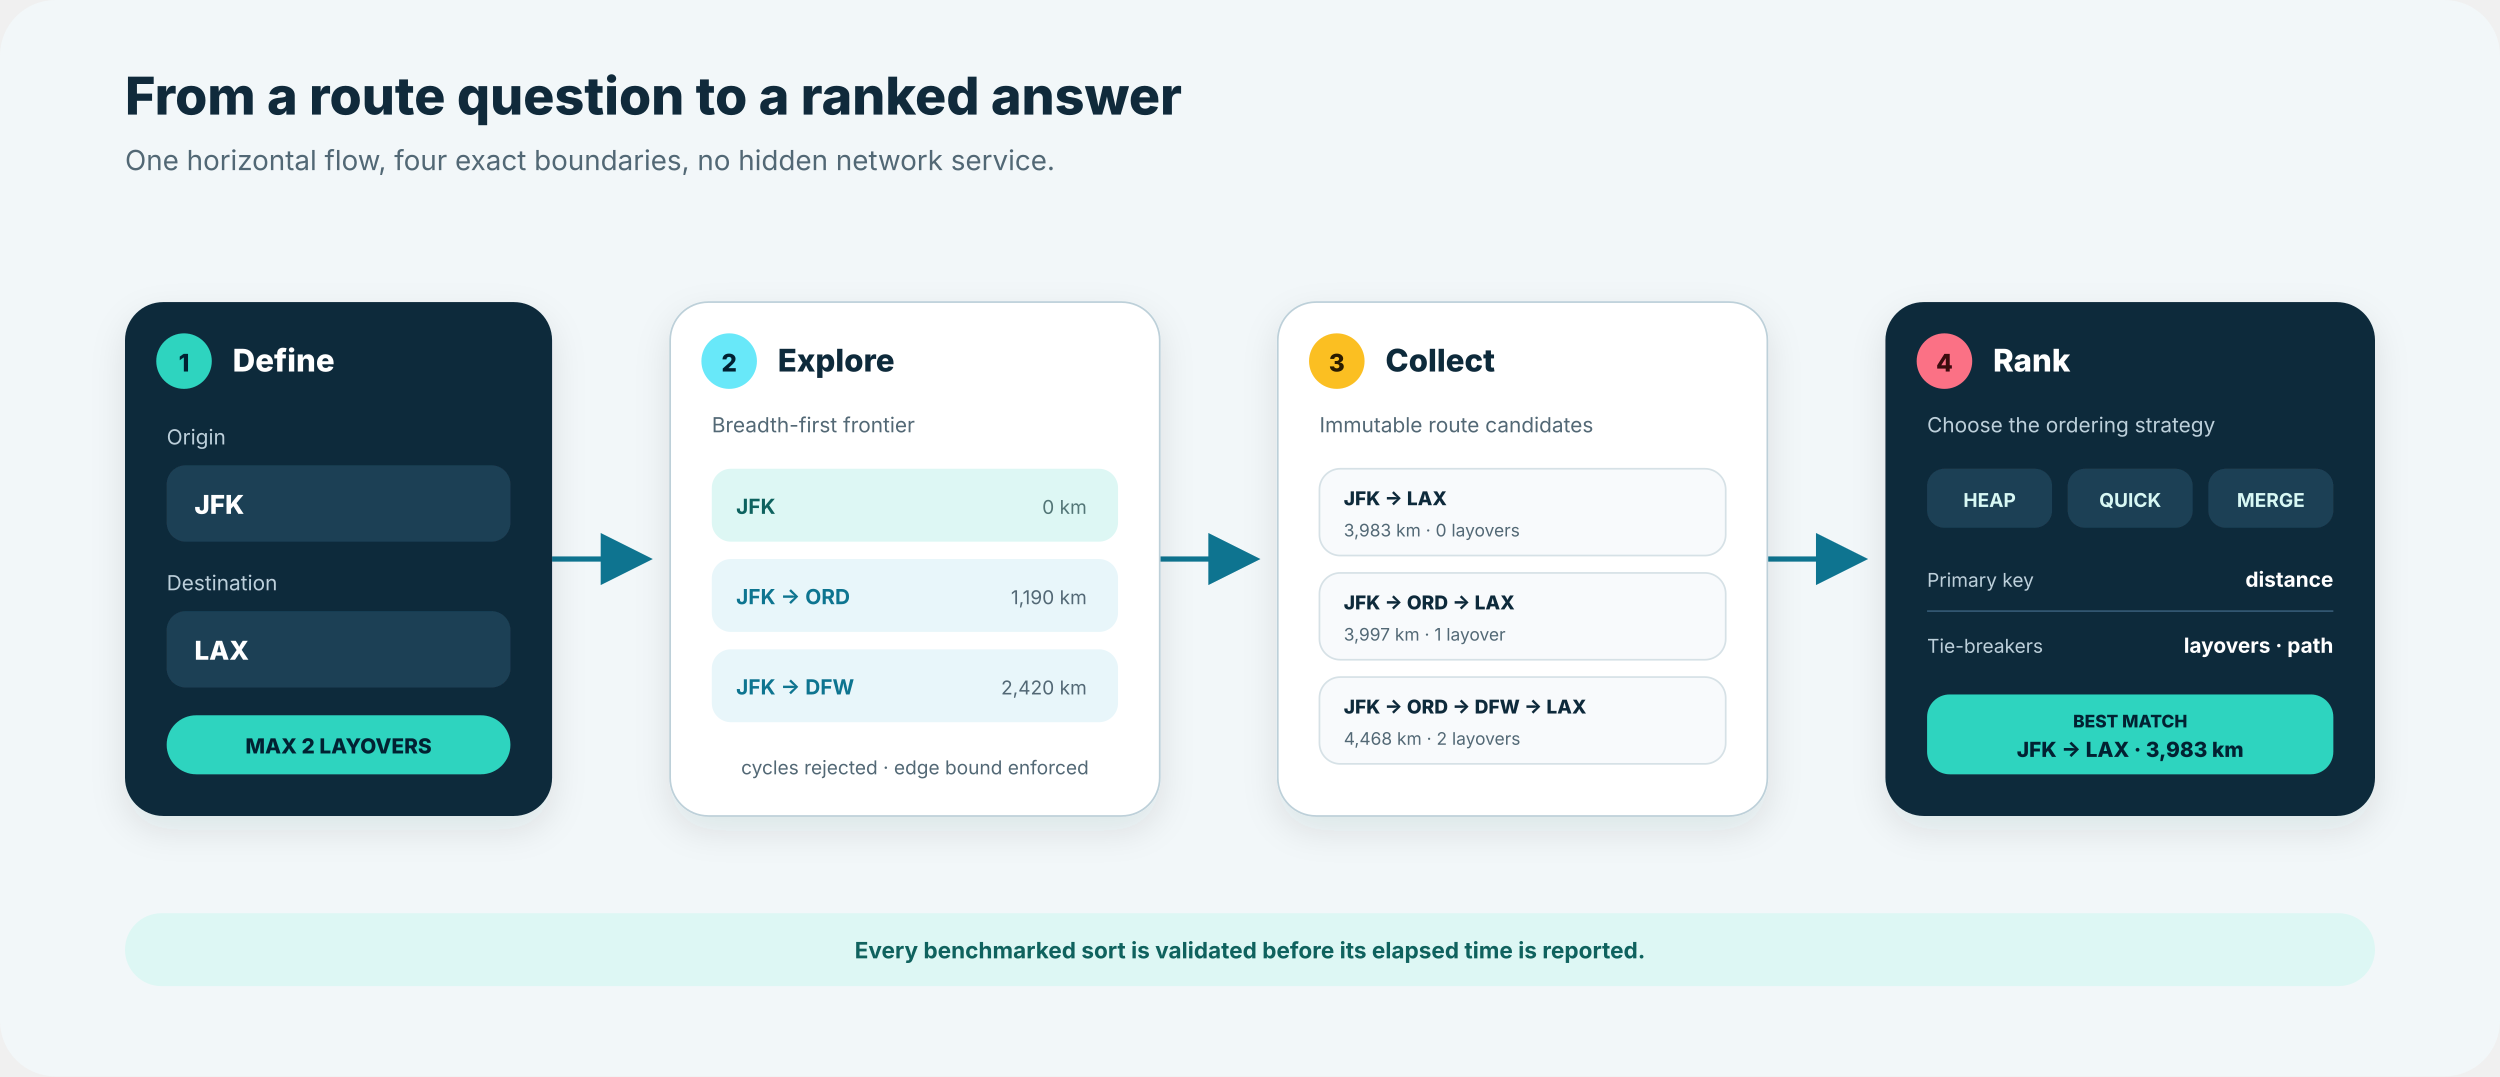
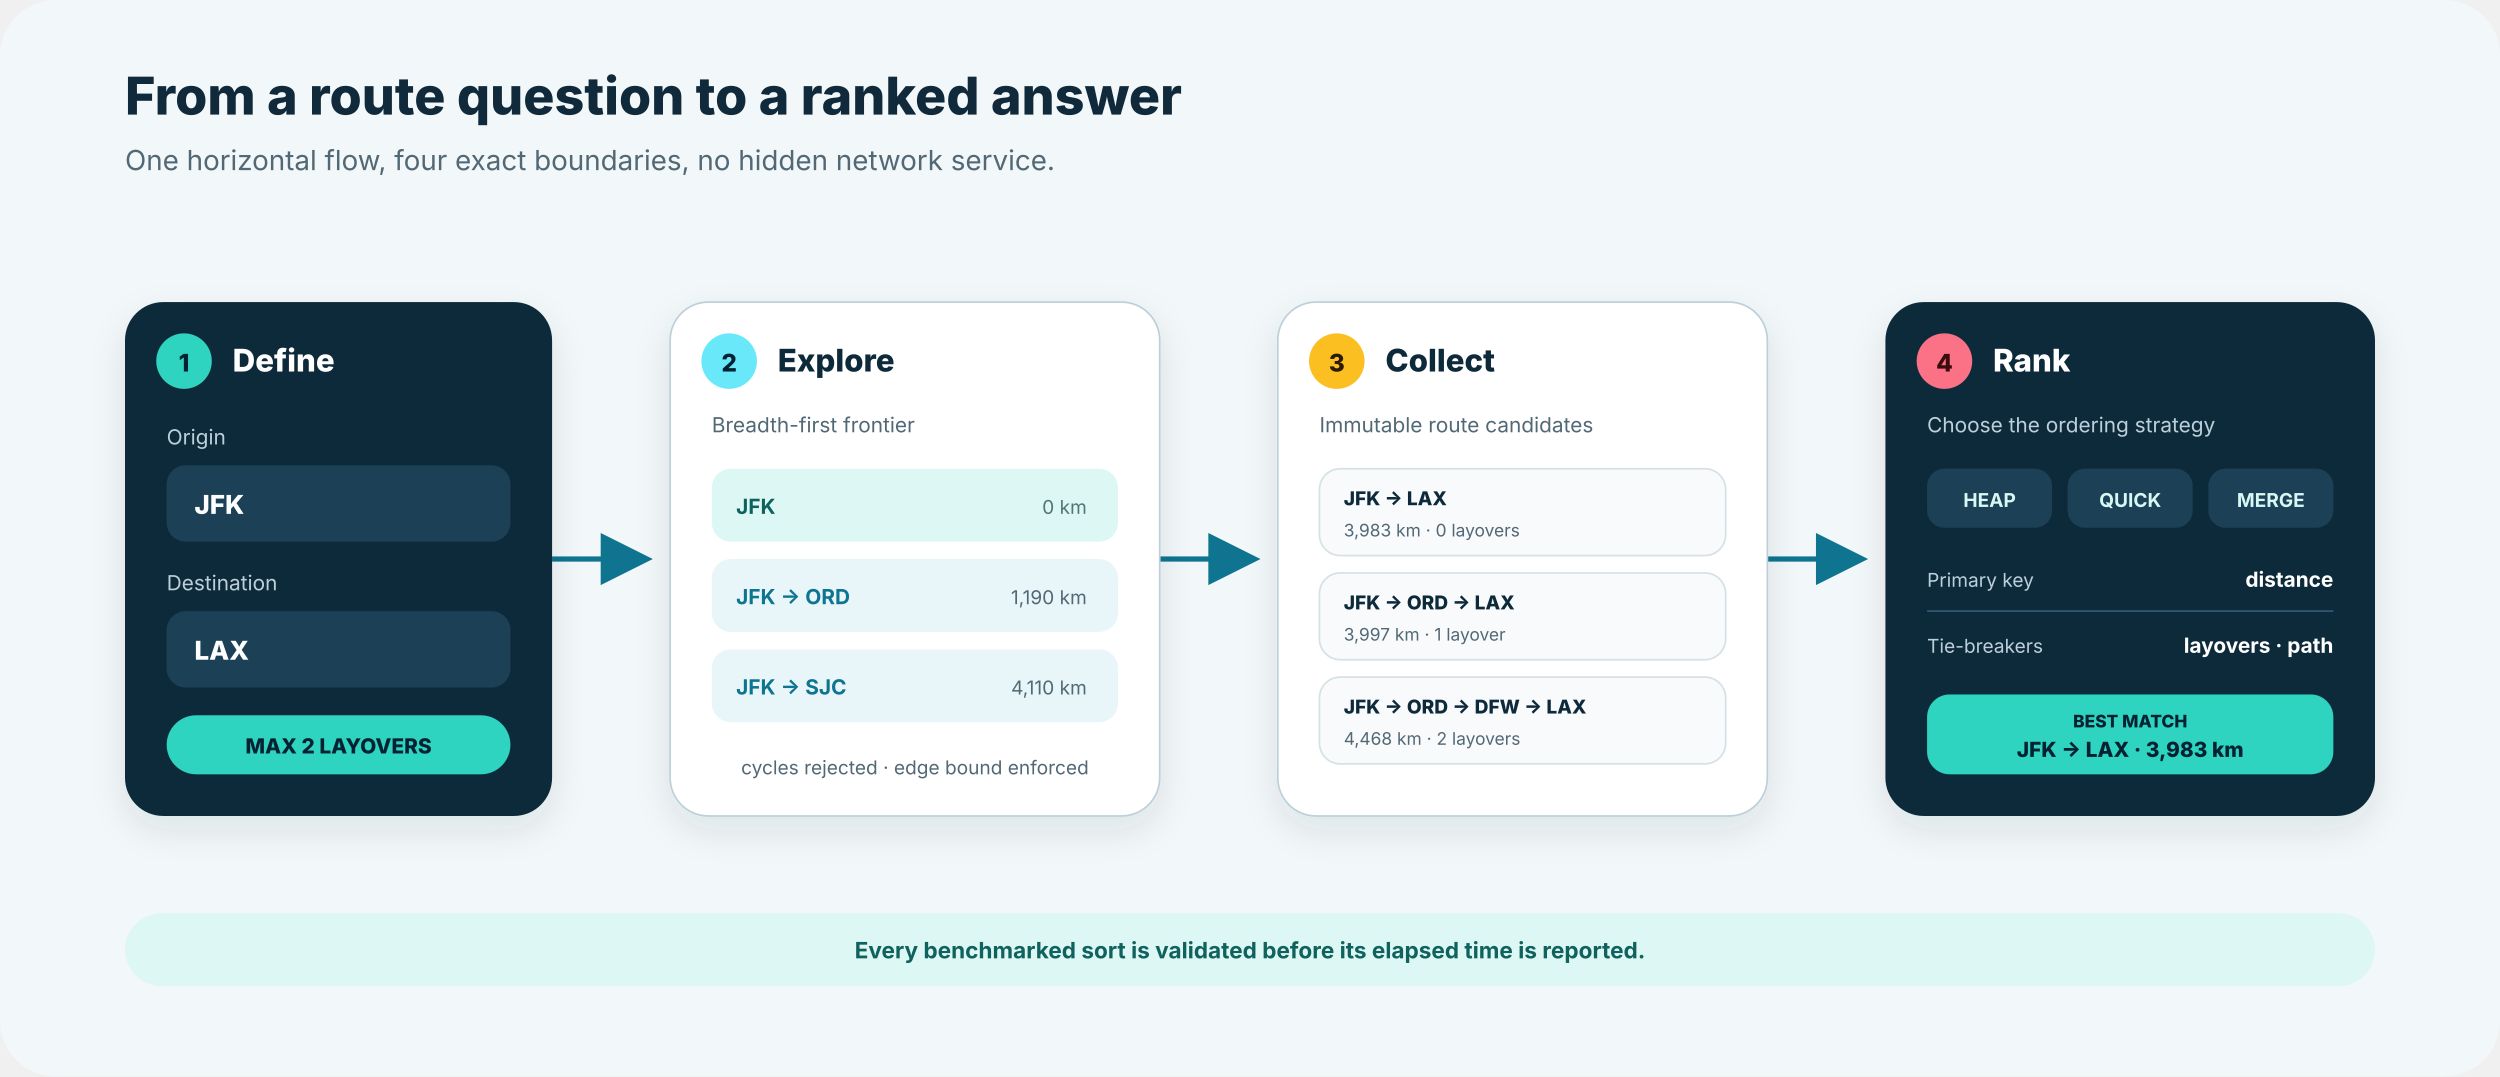
<svg xmlns="http://www.w3.org/2000/svg" width="1440" height="620" viewBox="0 0 1440 620" role="img">
  <defs>
    <marker id="arrow" markerWidth="10" markerHeight="10" refX="8" refY="5" orient="auto">
      <path d="M0 0 10 5 0 10Z" fill="#0E7490" />
    </marker>
    <filter id="shadow" x="-20%" y="-20%" width="140%" height="150%">
      <feDropShadow dx="0" dy="8" stdDeviation="10" flood-color="#0F2C3D" flood-opacity=".10" />
    </filter>
  </defs>
  <rect width="1440" height="620" rx="32" fill="#F2F7F9" />
  <g font-family="Inter, Arial, sans-serif">
    <text x="72" y="66" fill="#102A3B" font-size="30" font-weight="800">From a route question to a ranked answer</text>
    <text x="72" y="98" fill="#526875" font-size="16">One horizontal flow, four exact boundaries, no hidden network service.</text>
    <path d="M318 322H370" stroke="#0E7490" stroke-width="3" marker-end="url(#arrow)" />
    <path d="M668 322H720" stroke="#0E7490" stroke-width="3" marker-end="url(#arrow)" />
    <path d="M1018 322H1070" stroke="#0E7490" stroke-width="3" marker-end="url(#arrow)" />
    <g transform="translate(72 174)" filter="url(#shadow)">
      <rect width="246" height="296" rx="22" fill="#102A3B" />
      <circle cx="34" cy="34" r="16" fill="#2DD4BF" />
      <text x="34" y="40" text-anchor="middle" fill="#062132" font-size="14" font-weight="800">1</text>
      <text x="62" y="40" fill="#FFFFFF" font-size="18" font-weight="800">Define</text>
      <text x="24" y="82" fill="#BCD0DB" font-size="12">Origin</text>
      <rect x="24" y="94" width="198" height="44" rx="11" fill="#1B4055" />
      <text x="40" y="122" fill="#FFFFFF" font-size="15" font-weight="800">JFK</text>
      <text x="24" y="166" fill="#BCD0DB" font-size="12">Destination</text>
      <rect x="24" y="178" width="198" height="44" rx="11" fill="#1B4055" />
      <text x="40" y="206" fill="#FFFFFF" font-size="15" font-weight="800">LAX</text>
      <rect x="24" y="238" width="198" height="34" rx="17" fill="#2DD4BF" />
      <text x="123" y="260" text-anchor="middle" fill="#062132" font-size="12" font-weight="800">MAX 2 LAYOVERS</text>
    </g>
    <g transform="translate(386 174)" filter="url(#shadow)">
      <rect width="282" height="296" rx="22" fill="#FFFFFF" stroke="#BDD0D9" />
      <circle cx="34" cy="34" r="16" fill="#67E8F9" />
      <text x="34" y="40" text-anchor="middle" fill="#062132" font-size="14" font-weight="800">2</text>
      <text x="62" y="40" fill="#102A3B" font-size="18" font-weight="800">Explore</text>
      <text x="24" y="75" fill="#526875" font-size="12">Breadth-first frontier</text>
      <g transform="translate(24 96)">
        <rect width="234" height="42" rx="11" fill="#DDF7F4" />
        <text x="14" y="26" fill="#0F625E" font-size="12" font-weight="700">JFK</text>
        <text x="216" y="26" text-anchor="end" fill="#527576" font-size="11">0 km</text>
      </g>
      <g transform="translate(24 148)">
        <rect width="234" height="42" rx="11" fill="#E8F6FA" />
        <text x="14" y="26" fill="#0E7490" font-size="12" font-weight="700">JFK → ORD</text>
        <text x="216" y="26" text-anchor="end" fill="#526875" font-size="11">1,190 km</text>
      </g>
      <g transform="translate(24 200)">
        <rect width="234" height="42" rx="11" fill="#E8F6FA" />
-         <text x="14" y="26" fill="#0E7490" font-size="12" font-weight="700">JFK → DFW</text>
-         <text x="216" y="26" text-anchor="end" fill="#526875" font-size="11">2,420 km</text>
+         <text x="14" y="26" fill="#0E7490" font-size="12" font-weight="700">JFK → SJC</text>
+         <text x="216" y="26" text-anchor="end" fill="#526875" font-size="11">4,110 km</text>
      </g>
      <text x="141" y="272" text-anchor="middle" fill="#526875" font-size="11">cycles rejected · edge bound enforced</text>
    </g>
    <g transform="translate(736 174)" filter="url(#shadow)">
      <rect width="282" height="296" rx="22" fill="#FFFFFF" stroke="#BDD0D9" />
      <circle cx="34" cy="34" r="16" fill="#FBBF24" />
      <text x="34" y="40" text-anchor="middle" fill="#2A1C02" font-size="14" font-weight="800">3</text>
      <text x="62" y="40" fill="#102A3B" font-size="18" font-weight="800">Collect</text>
      <text x="24" y="75" fill="#526875" font-size="12">Immutable route candidates</text>
      <g transform="translate(24 96)">
        <rect width="234" height="50" rx="12" fill="#F8FAFC" stroke="#D6E1E6" />
        <text x="14" y="21" fill="#102A3B" font-size="11" font-weight="800">JFK → LAX</text>
        <text x="14" y="39" fill="#526875" font-size="10">3,983 km · 0 layovers</text>
      </g>
      <g transform="translate(24 156)">
        <rect width="234" height="50" rx="12" fill="#F8FAFC" stroke="#D6E1E6" />
        <text x="14" y="21" fill="#102A3B" font-size="11" font-weight="800">JFK → ORD → LAX</text>
        <text x="14" y="39" fill="#526875" font-size="10">3,997 km · 1 layover</text>
      </g>
      <g transform="translate(24 216)">
        <rect width="234" height="50" rx="12" fill="#F8FAFC" stroke="#D6E1E6" />
        <text x="14" y="21" fill="#102A3B" font-size="11" font-weight="800">JFK → ORD → DFW → LAX</text>
        <text x="14" y="39" fill="#526875" font-size="10">4,468 km · 2 layovers</text>
      </g>
    </g>
    <g transform="translate(1086 174)" filter="url(#shadow)">
      <rect width="282" height="296" rx="22" fill="#102A3B" />
      <circle cx="34" cy="34" r="16" fill="#FB7185" />
      <text x="34" y="40" text-anchor="middle" fill="#3B0711" font-size="14" font-weight="800">4</text>
      <text x="62" y="40" fill="#FFFFFF" font-size="18" font-weight="800">Rank</text>
      <text x="24" y="75" fill="#BCD0DB" font-size="12">Choose the ordering strategy</text>
      <rect x="24" y="96" width="72" height="34" rx="10" fill="#1B4055" />
      <text x="60" y="118" text-anchor="middle" fill="#D8F8F4" font-size="11" font-weight="700">HEAP</text>
      <rect x="105" y="96" width="72" height="34" rx="10" fill="#1B4055" />
      <text x="141" y="118" text-anchor="middle" fill="#D8F8F4" font-size="11" font-weight="700">QUICK</text>
      <rect x="186" y="96" width="72" height="34" rx="10" fill="#1B4055" />
      <text x="222" y="118" text-anchor="middle" fill="#D8F8F4" font-size="11" font-weight="700">MERGE</text>
      <text x="24" y="164" fill="#BCD0DB" font-size="11">Primary key</text>
      <text x="258" y="164" text-anchor="end" fill="#FFFFFF" font-size="12" font-weight="700">distance</text>
      <line x1="24" y1="178" x2="258" y2="178" stroke="#315872" />
      <text x="24" y="202" fill="#BCD0DB" font-size="11">Tie-breakers</text>
      <text x="258" y="202" text-anchor="end" fill="#FFFFFF" font-size="12" font-weight="700">layovers · path</text>
      <rect x="24" y="226" width="234" height="46" rx="13" fill="#2DD4BF" />
      <text x="141" y="245" text-anchor="middle" fill="#062132" font-size="10" font-weight="800">BEST MATCH</text>
      <text x="141" y="262" text-anchor="middle" fill="#062132" font-size="12" font-weight="800">JFK → LAX · 3,983 km</text>
    </g>
    <rect x="72" y="526" width="1296" height="42" rx="21" fill="#DDF7F4" />
    <text x="720" y="552" text-anchor="middle" fill="#0F625E" font-size="13" font-weight="700">Every benchmarked sort is validated before its elapsed time is reported.</text>
  </g>
</svg>
